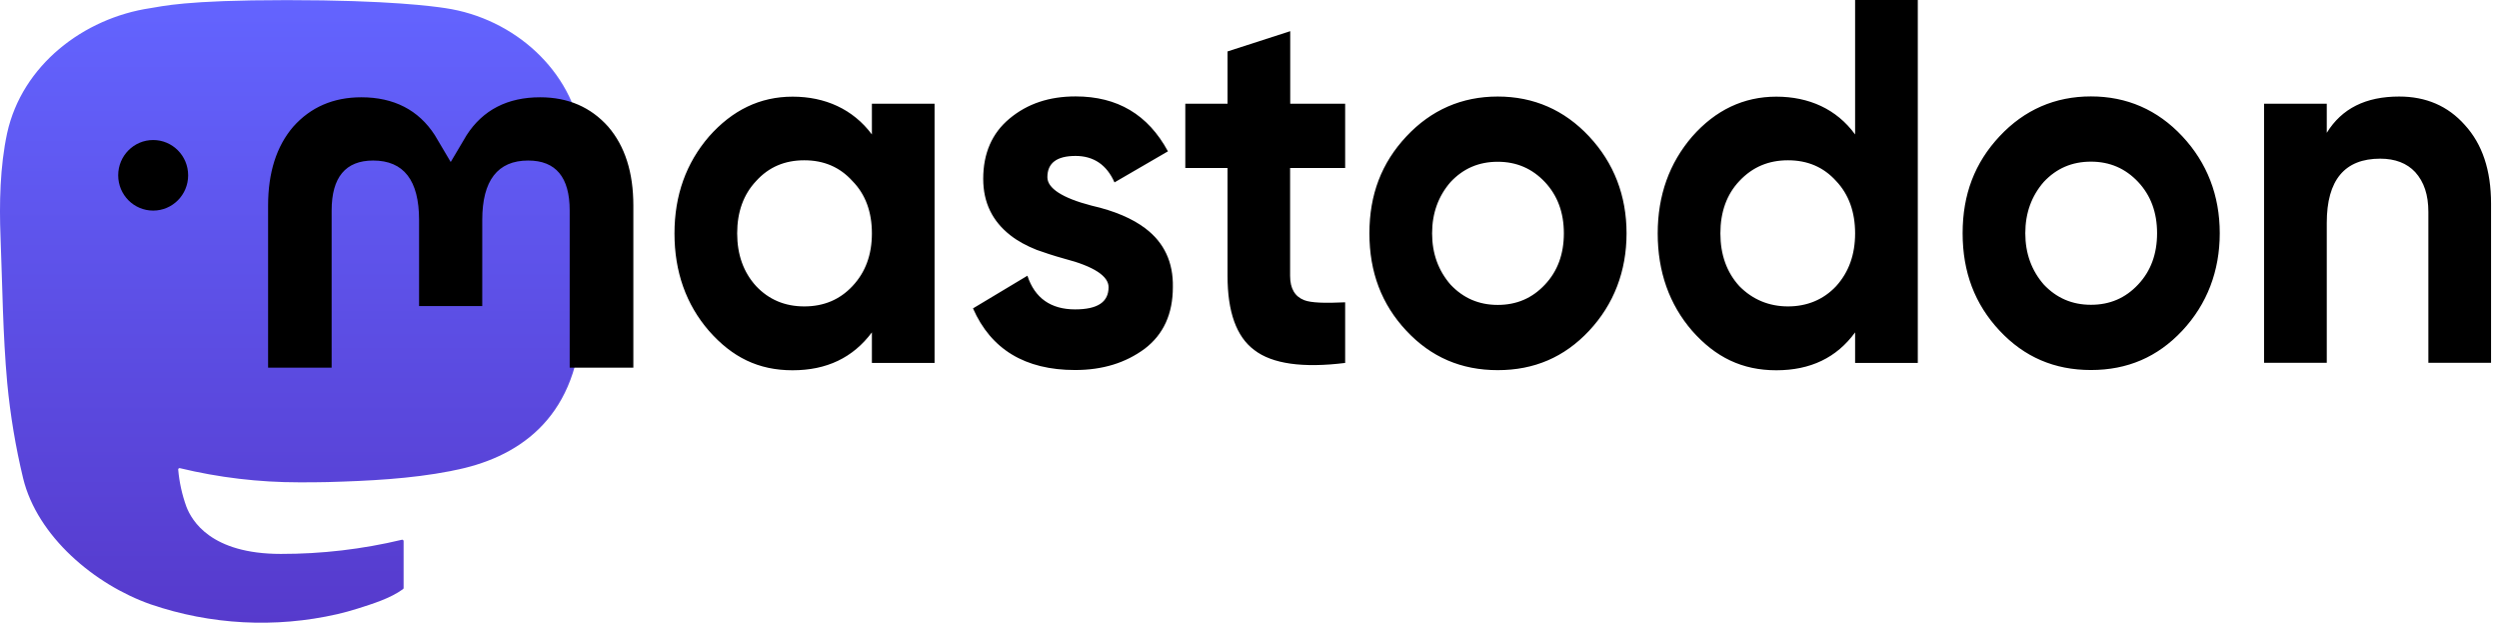
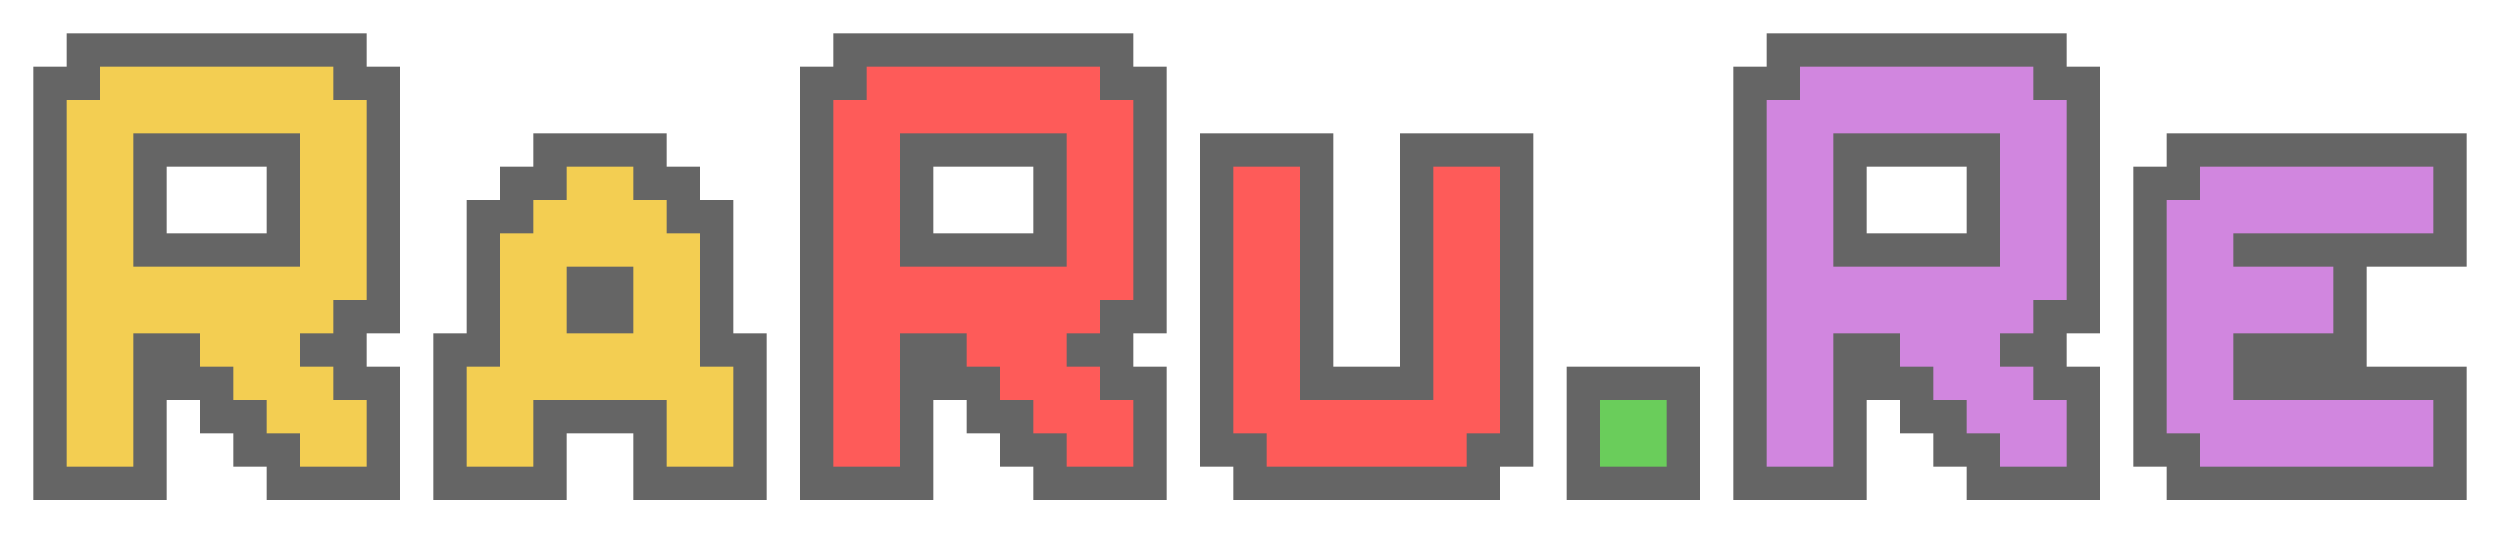
- <svg xmlns="http://www.w3.org/2000/svg" xmlns:xlink="http://www.w3.org/1999/xlink" width="261" height="66" viewBox="0 0 261 66" fill="none">
+ <svg xmlns="http://www.w3.org/2000/svg" xmlns:xlink="http://www.w3.org/1999/xlink" width="75" height="16" viewBox="0 0 75 16" fill="none">
  <symbol id="logo-symbol-wordmark">
-     <path d="M60.754 14.403C59.814 7.419 53.727 1.916 46.512 0.849C45.294 0.669 40.682 0.013 29.997 0.013H29.918C19.23 0.013 16.937 0.669 15.72 0.849C8.705 1.886 2.299 6.832 0.745 13.898C-0.003 17.378 -0.083 21.237 0.056 24.776C0.254 29.851 0.293 34.918 0.753 39.973C1.072 43.331 1.628 46.661 2.417 49.941C3.894 55.997 9.875 61.037 15.734 63.093C22.008 65.237 28.754 65.593 35.218 64.121C35.929 63.956 36.632 63.764 37.325 63.545C38.897 63.046 40.738 62.487 42.091 61.507C42.11 61.493 42.125 61.475 42.136 61.455C42.147 61.434 42.153 61.412 42.153 61.389V56.49C42.153 56.469 42.148 56.447 42.138 56.428C42.129 56.409 42.115 56.392 42.098 56.379C42.081 56.365 42.061 56.356 42.04 56.351C42.019 56.346 41.997 56.347 41.976 56.351C37.834 57.341 33.59 57.836 29.332 57.829C22.005 57.829 20.034 54.351 19.469 52.904C19.016 51.653 18.727 50.348 18.612 49.022C18.611 49 18.615 48.977 18.624 48.957C18.633 48.937 18.647 48.919 18.664 48.904C18.682 48.89 18.702 48.88 18.724 48.876C18.745 48.871 18.768 48.871 18.79 48.877C22.862 49.859 27.037 50.355 31.227 50.354C32.234 50.354 33.239 50.354 34.246 50.328C38.46 50.209 42.901 49.994 47.047 49.184C47.15 49.164 47.253 49.146 47.342 49.119C53.881 47.864 60.104 43.923 60.736 33.943C60.76 33.55 60.819 29.828 60.819 29.42C60.822 28.035 61.265 19.591 60.754 14.403Z" fill="url(#paint0_linear_89_11)" />
-     <path d="M12.344 18.303C12.344 16.267 13.978 14.619 15.997 14.619C18.016 14.619 19.65 16.267 19.65 18.303C19.65 20.34 18.016 21.987 15.997 21.987C13.978 21.987 12.344 20.34 12.344 18.303Z" fill="currentColor" />
-     <path d="M66.148 21.468V38.384H59.499V21.974C59.499 18.511 58.058 16.76 55.164 16.76C51.975 16.76 50.367 18.848 50.367 22.96V31.95H43.769V22.96C43.769 18.835 42.174 16.76 38.971 16.76C36.09 16.76 34.637 18.511 34.637 21.974V38.384H28V21.468C28 18.018 28.875 15.268 30.624 13.231C32.437 11.195 34.804 10.157 37.736 10.157C41.132 10.157 43.717 11.48 45.415 14.114L47.074 16.915L48.733 14.114C50.431 11.48 53.004 10.157 56.412 10.157C59.344 10.157 61.711 11.195 63.525 13.231C65.274 15.268 66.148 18.005 66.148 21.468ZM89.03 29.874C90.406 28.409 91.062 26.579 91.062 24.361C91.062 22.143 90.406 20.301 89.03 18.9C87.705 17.434 86.033 16.734 84.001 16.734C81.969 16.734 80.296 17.434 78.972 18.9C77.647 20.301 76.991 22.143 76.991 24.361C76.991 26.579 77.647 28.422 78.972 29.874C80.296 31.275 81.969 31.989 84.001 31.989C86.033 31.989 87.705 31.288 89.03 29.874ZM91.062 10.832H97.609V37.891H91.062V34.7C89.081 37.346 86.342 38.656 82.779 38.656C79.216 38.656 76.477 37.307 74.046 34.544C71.653 31.781 70.444 28.37 70.444 24.374C70.444 20.379 71.666 17.019 74.046 14.256C76.489 11.493 79.383 10.092 82.779 10.092C86.174 10.092 89.081 11.389 91.062 14.036V10.845V10.832ZM119.654 23.868C121.583 25.334 122.548 27.384 122.496 29.978C122.496 32.741 121.532 34.907 119.551 36.412C117.57 37.878 115.178 38.63 112.284 38.63C107.049 38.63 103.499 36.464 101.621 32.196L107.306 28.785C108.065 31.107 109.737 32.3 112.284 32.3C114.625 32.3 115.782 31.548 115.782 29.978C115.782 28.837 114.265 27.812 111.165 27.008C109.995 26.683 109.03 26.359 108.271 26.087C107.204 25.659 106.29 25.166 105.532 24.569C103.654 23.103 102.689 21.157 102.689 18.667C102.689 16.02 103.602 13.906 105.429 12.388C107.306 10.819 109.596 10.066 112.335 10.066C116.709 10.066 119.898 11.96 121.982 15.8L116.4 19.043C115.59 17.201 114.213 16.28 112.335 16.28C110.355 16.28 109.39 17.032 109.39 18.498C109.39 19.64 110.908 20.664 114.008 21.468C116.4 22.013 118.278 22.818 119.641 23.855L119.654 23.868ZM140.477 17.538H134.741V28.798C134.741 30.147 135.255 30.964 136.22 31.34C136.927 31.613 138.355 31.665 140.49 31.561V37.891C136.079 38.436 132.876 37.995 130.998 36.542C129.12 35.141 128.207 32.534 128.207 28.811V17.538H123.795V10.832H128.207V5.37L134.754 3.256V10.832H140.49V17.538H140.477ZM161.352 29.719C162.677 28.318 163.333 26.528 163.333 24.361C163.333 22.195 162.677 20.418 161.352 19.004C160.027 17.603 158.407 16.889 156.426 16.889C154.445 16.889 152.825 17.59 151.5 19.004C150.227 20.47 149.571 22.247 149.571 24.361C149.571 26.476 150.227 28.253 151.5 29.719C152.825 31.12 154.445 31.833 156.426 31.833C158.407 31.833 160.027 31.133 161.352 29.719ZM146.883 34.531C144.297 31.768 143.024 28.422 143.024 24.361C143.024 20.301 144.297 17.006 146.883 14.243C149.468 11.48 152.67 10.079 156.426 10.079C160.182 10.079 163.384 11.48 165.97 14.243C168.555 17.006 169.88 20.418 169.88 24.361C169.88 28.305 168.555 31.768 165.97 34.531C163.384 37.294 160.233 38.643 156.426 38.643C152.619 38.643 149.468 37.294 146.883 34.531ZM191.771 29.874C193.095 28.409 193.751 26.579 193.751 24.361C193.751 22.143 193.095 20.301 191.771 18.9C190.446 17.434 188.774 16.734 186.742 16.734C184.709 16.734 183.037 17.434 181.661 18.9C180.336 20.301 179.68 22.143 179.68 24.361C179.68 26.579 180.336 28.422 181.661 29.874C183.037 31.275 184.761 31.989 186.742 31.989C188.722 31.989 190.446 31.288 191.771 29.874ZM193.751 0H200.298V37.891H193.751V34.7C191.822 37.346 189.082 38.656 185.52 38.656C181.957 38.656 179.179 37.307 176.735 34.544C174.343 31.781 173.134 28.37 173.134 24.374C173.134 20.379 174.356 17.019 176.735 14.256C179.166 11.493 182.111 10.092 185.52 10.092C188.928 10.092 191.822 11.389 193.751 14.036V0.013V0ZM223.308 29.706C224.633 28.305 225.289 26.515 225.289 24.348C225.289 22.182 224.633 20.405 223.308 18.991C221.983 17.59 220.363 16.877 218.382 16.877C216.401 16.877 214.78 17.577 213.456 18.991C212.182 20.457 211.526 22.234 211.526 24.348C211.526 26.463 212.182 28.24 213.456 29.706C214.78 31.107 216.401 31.82 218.382 31.82C220.363 31.82 221.983 31.12 223.308 29.706ZM208.838 34.518C206.253 31.755 204.98 28.409 204.98 24.348C204.98 20.288 206.253 16.993 208.838 14.23C211.424 11.467 214.626 10.066 218.382 10.066C222.137 10.066 225.34 11.467 227.925 14.23C230.511 16.993 231.835 20.405 231.835 24.348C231.835 28.292 230.511 31.755 227.925 34.518C225.34 37.281 222.189 38.63 218.382 38.63C214.575 38.63 211.424 37.281 208.838 34.518ZM260.17 21.261V37.878H253.623V22.13C253.623 20.34 253.173 18.991 252.247 17.966C251.385 17.045 250.164 16.565 248.594 16.565C244.89 16.565 243.012 18.783 243.012 23.272V37.878H236.466V10.832H243.012V13.867C244.581 11.325 247.077 10.079 250.575 10.079C253.366 10.079 255.656 11.052 257.431 13.05C259.257 15.047 260.17 17.759 260.17 21.274" fill="currentColor" />
-     <defs>
-       <linearGradient id="paint0_linear_89_11" x1="30.5" y1="0.013" x2="30.5" y2="65.013" gradientUnits="userSpaceOnUse">
-         <stop stop-color="#6364FF" />
-         <stop offset="1" stop-color="#563ACC" />
-       </linearGradient>
-     </defs>
+     <path fill="#656565" fill-rule="evenodd" d="M2 1v1H1v13h4v-3h1v1h1v1h1v1h4v-4h-1v-1h1V2h-1V1zm23 0v1h-1v13h4v-3h1v1h1v1h1v1h4v-4h-1v-1h1V2h-1V1zm28 0v1h-1v13h4v-3h1v1h1v1h1v1h4v-4h-1v-1h1V2h-1V1zM16 4v1h-1v1h-1v4h-1v5h4v-2h2v2h4v-5h-1V6h-1V5h-1V4zm20 0v10h1v1h8v-1h1V4h-4v7h-2V4zm29 0v1h-1v9h1v1h9v-4h-3V8h3V4zM5 5h3v2H5zm23 0h3v2h-3zm28 0h3v2h-3zm-9 6v4h4v-4z" />
+     <path fill="#f3ce52" fill-rule="evenodd" d="M3 2v1H2v11h2v-4h2v1h1v1h1v1h1v1h2v-2h-1v-1H9v-1h1V9h1V3h-1V2zm1 2h5v4H4zm13 1v1h-1v1h-1v4h-1v3h2v-2h4v2h2v-3h-1V7h-1V6h-1V5zm0 3h2v2h-2z" />
+     <path fill="#fe5b59" fill-rule="evenodd" d="M26 2v1h-1v11h2v-4h2v1h1v1h1v1h1v1h2v-2h-1v-1h-1v-1h1V9h1V3h-1V2zm1 2h5v4h-5zm10 1v8h1v1h6v-1h1V5h-2v7h-4V5z" />
+     <path fill="#d186df" fill-rule="evenodd" d="M54 2v1h-1v11h2v-4h2v1h1v1h1v1h1v1h2v-2h-1v-1h-1v-1h1V9h1V3h-1V2zm1 2h5v4h-5zm11 1v1h-1v7h1v1h7v-2h-6v-2h3V8h-3V7h6V5z" />
+     <path fill="#6acd5b" fill-rule="evenodd" d="M48 12h2v2h-2z" />
  </symbol>
  <use xlink:href="#logo-symbol-wordmark" />
</svg>
